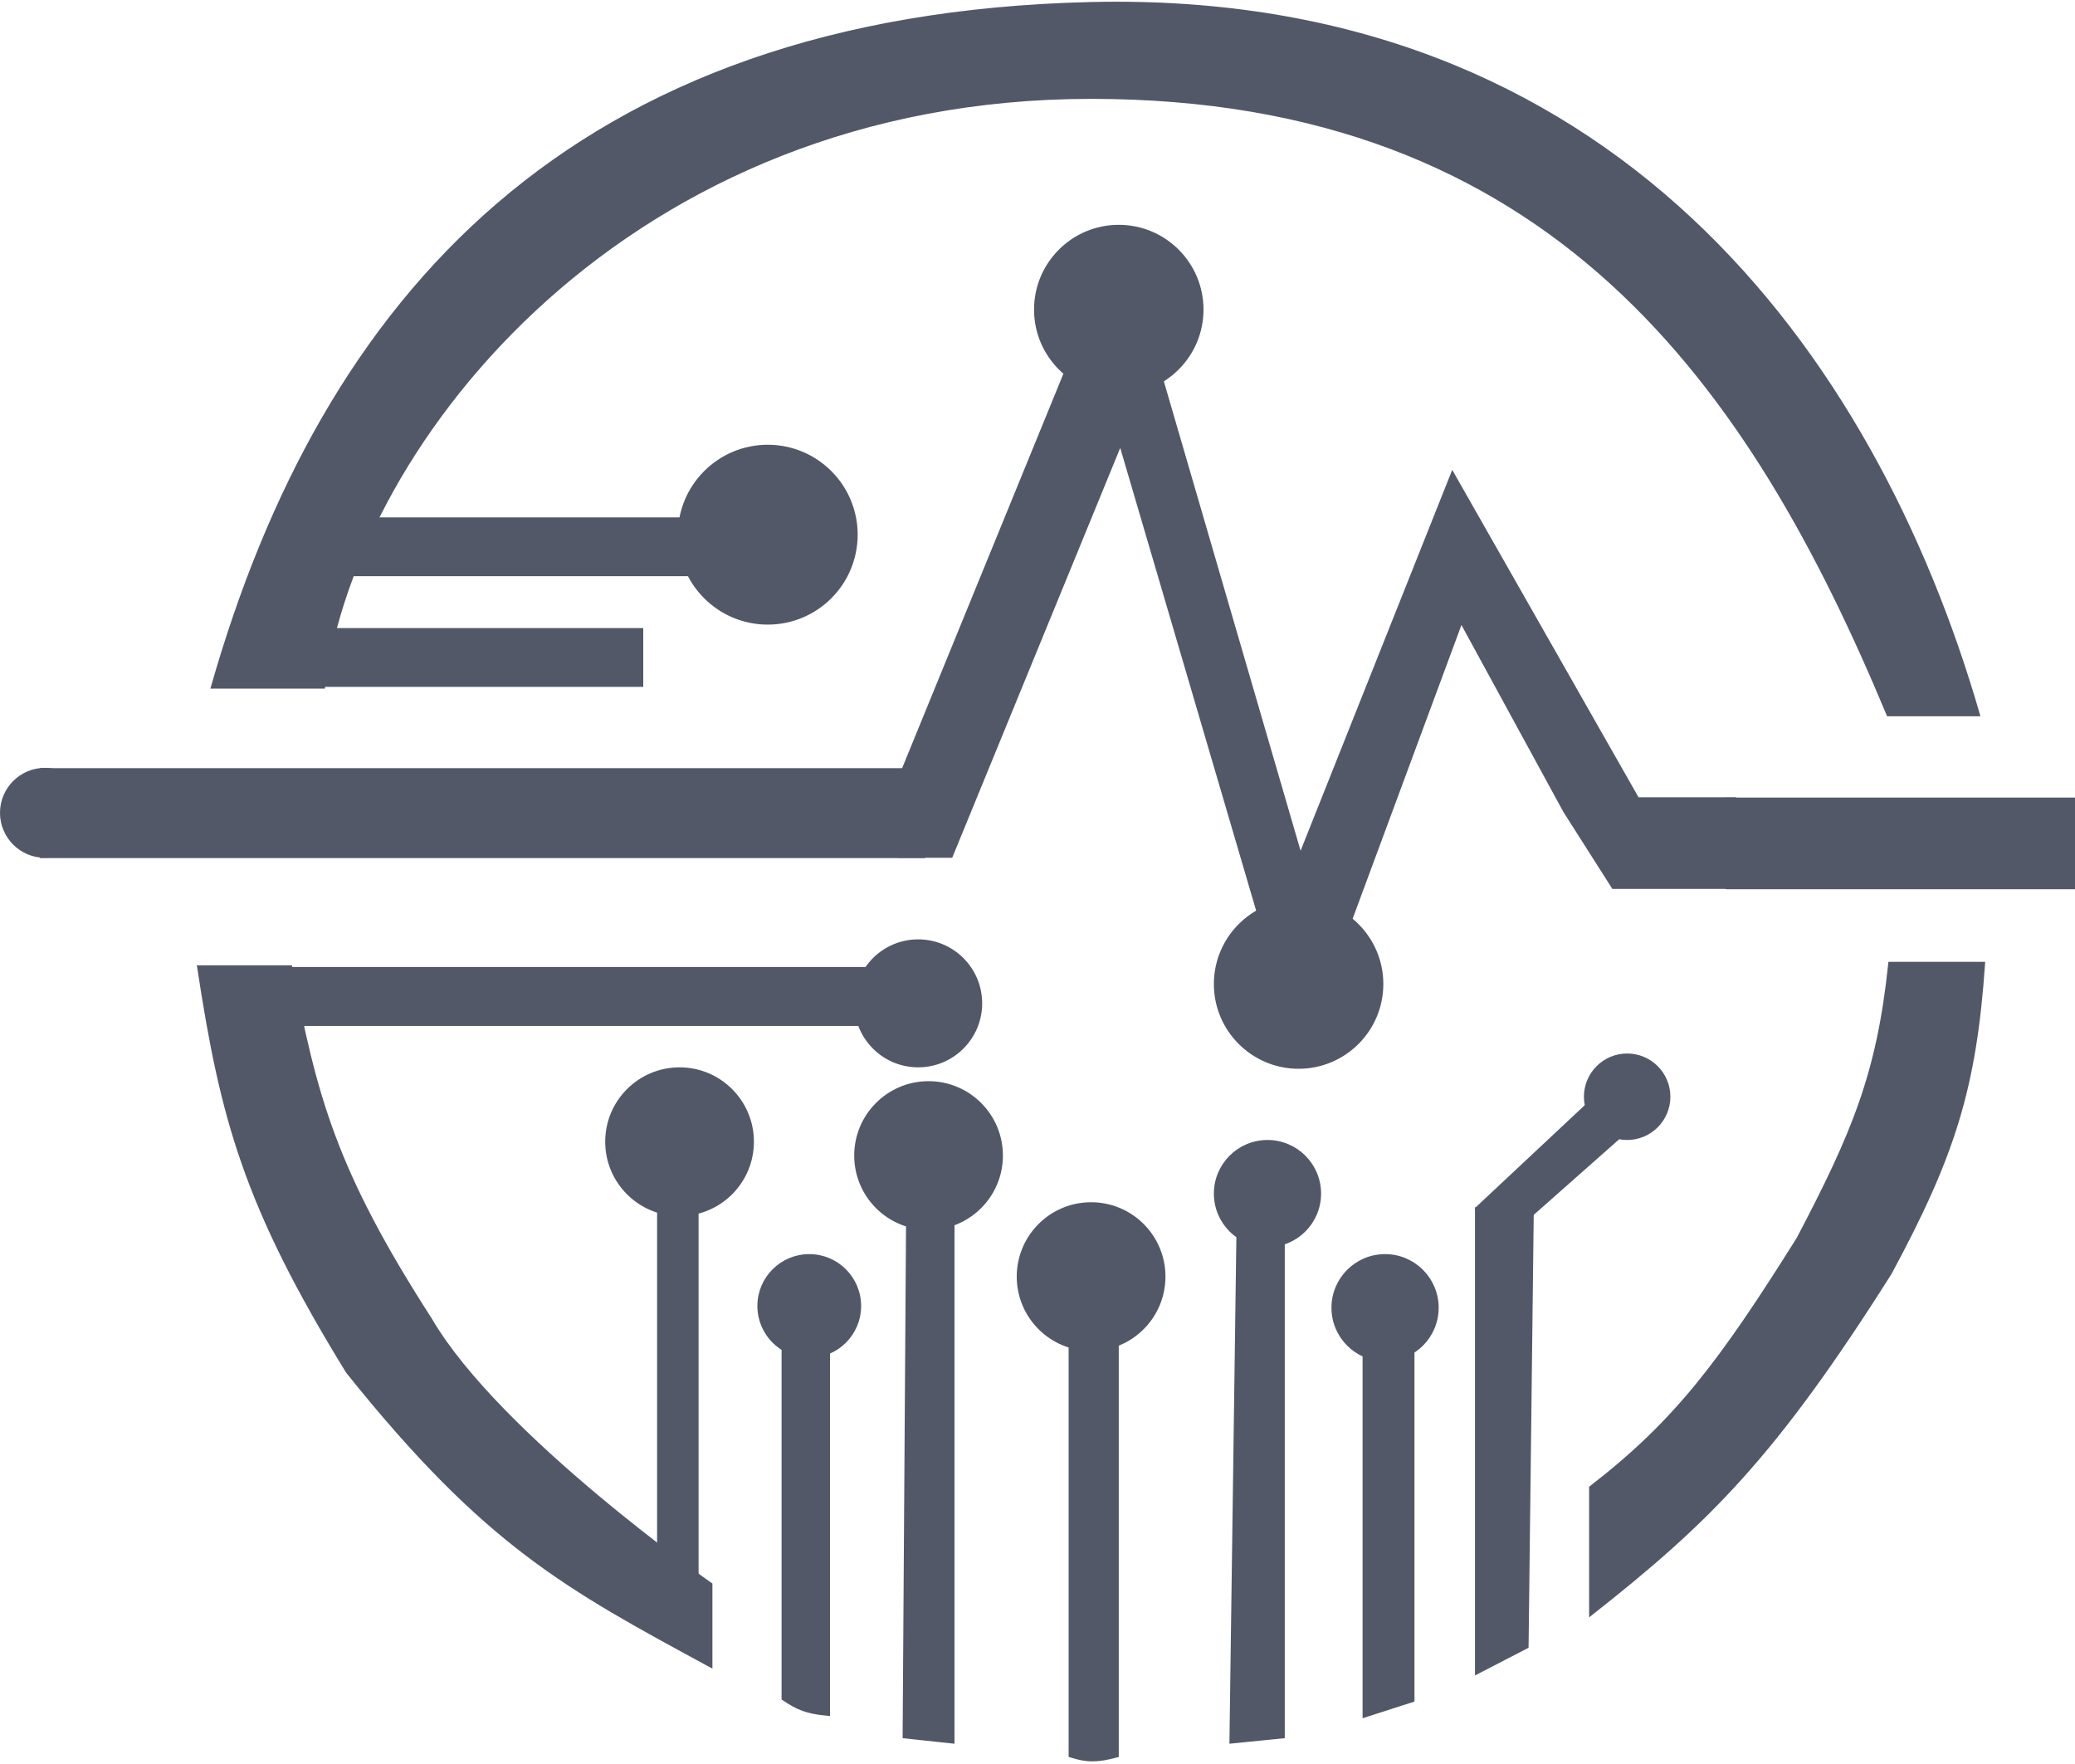
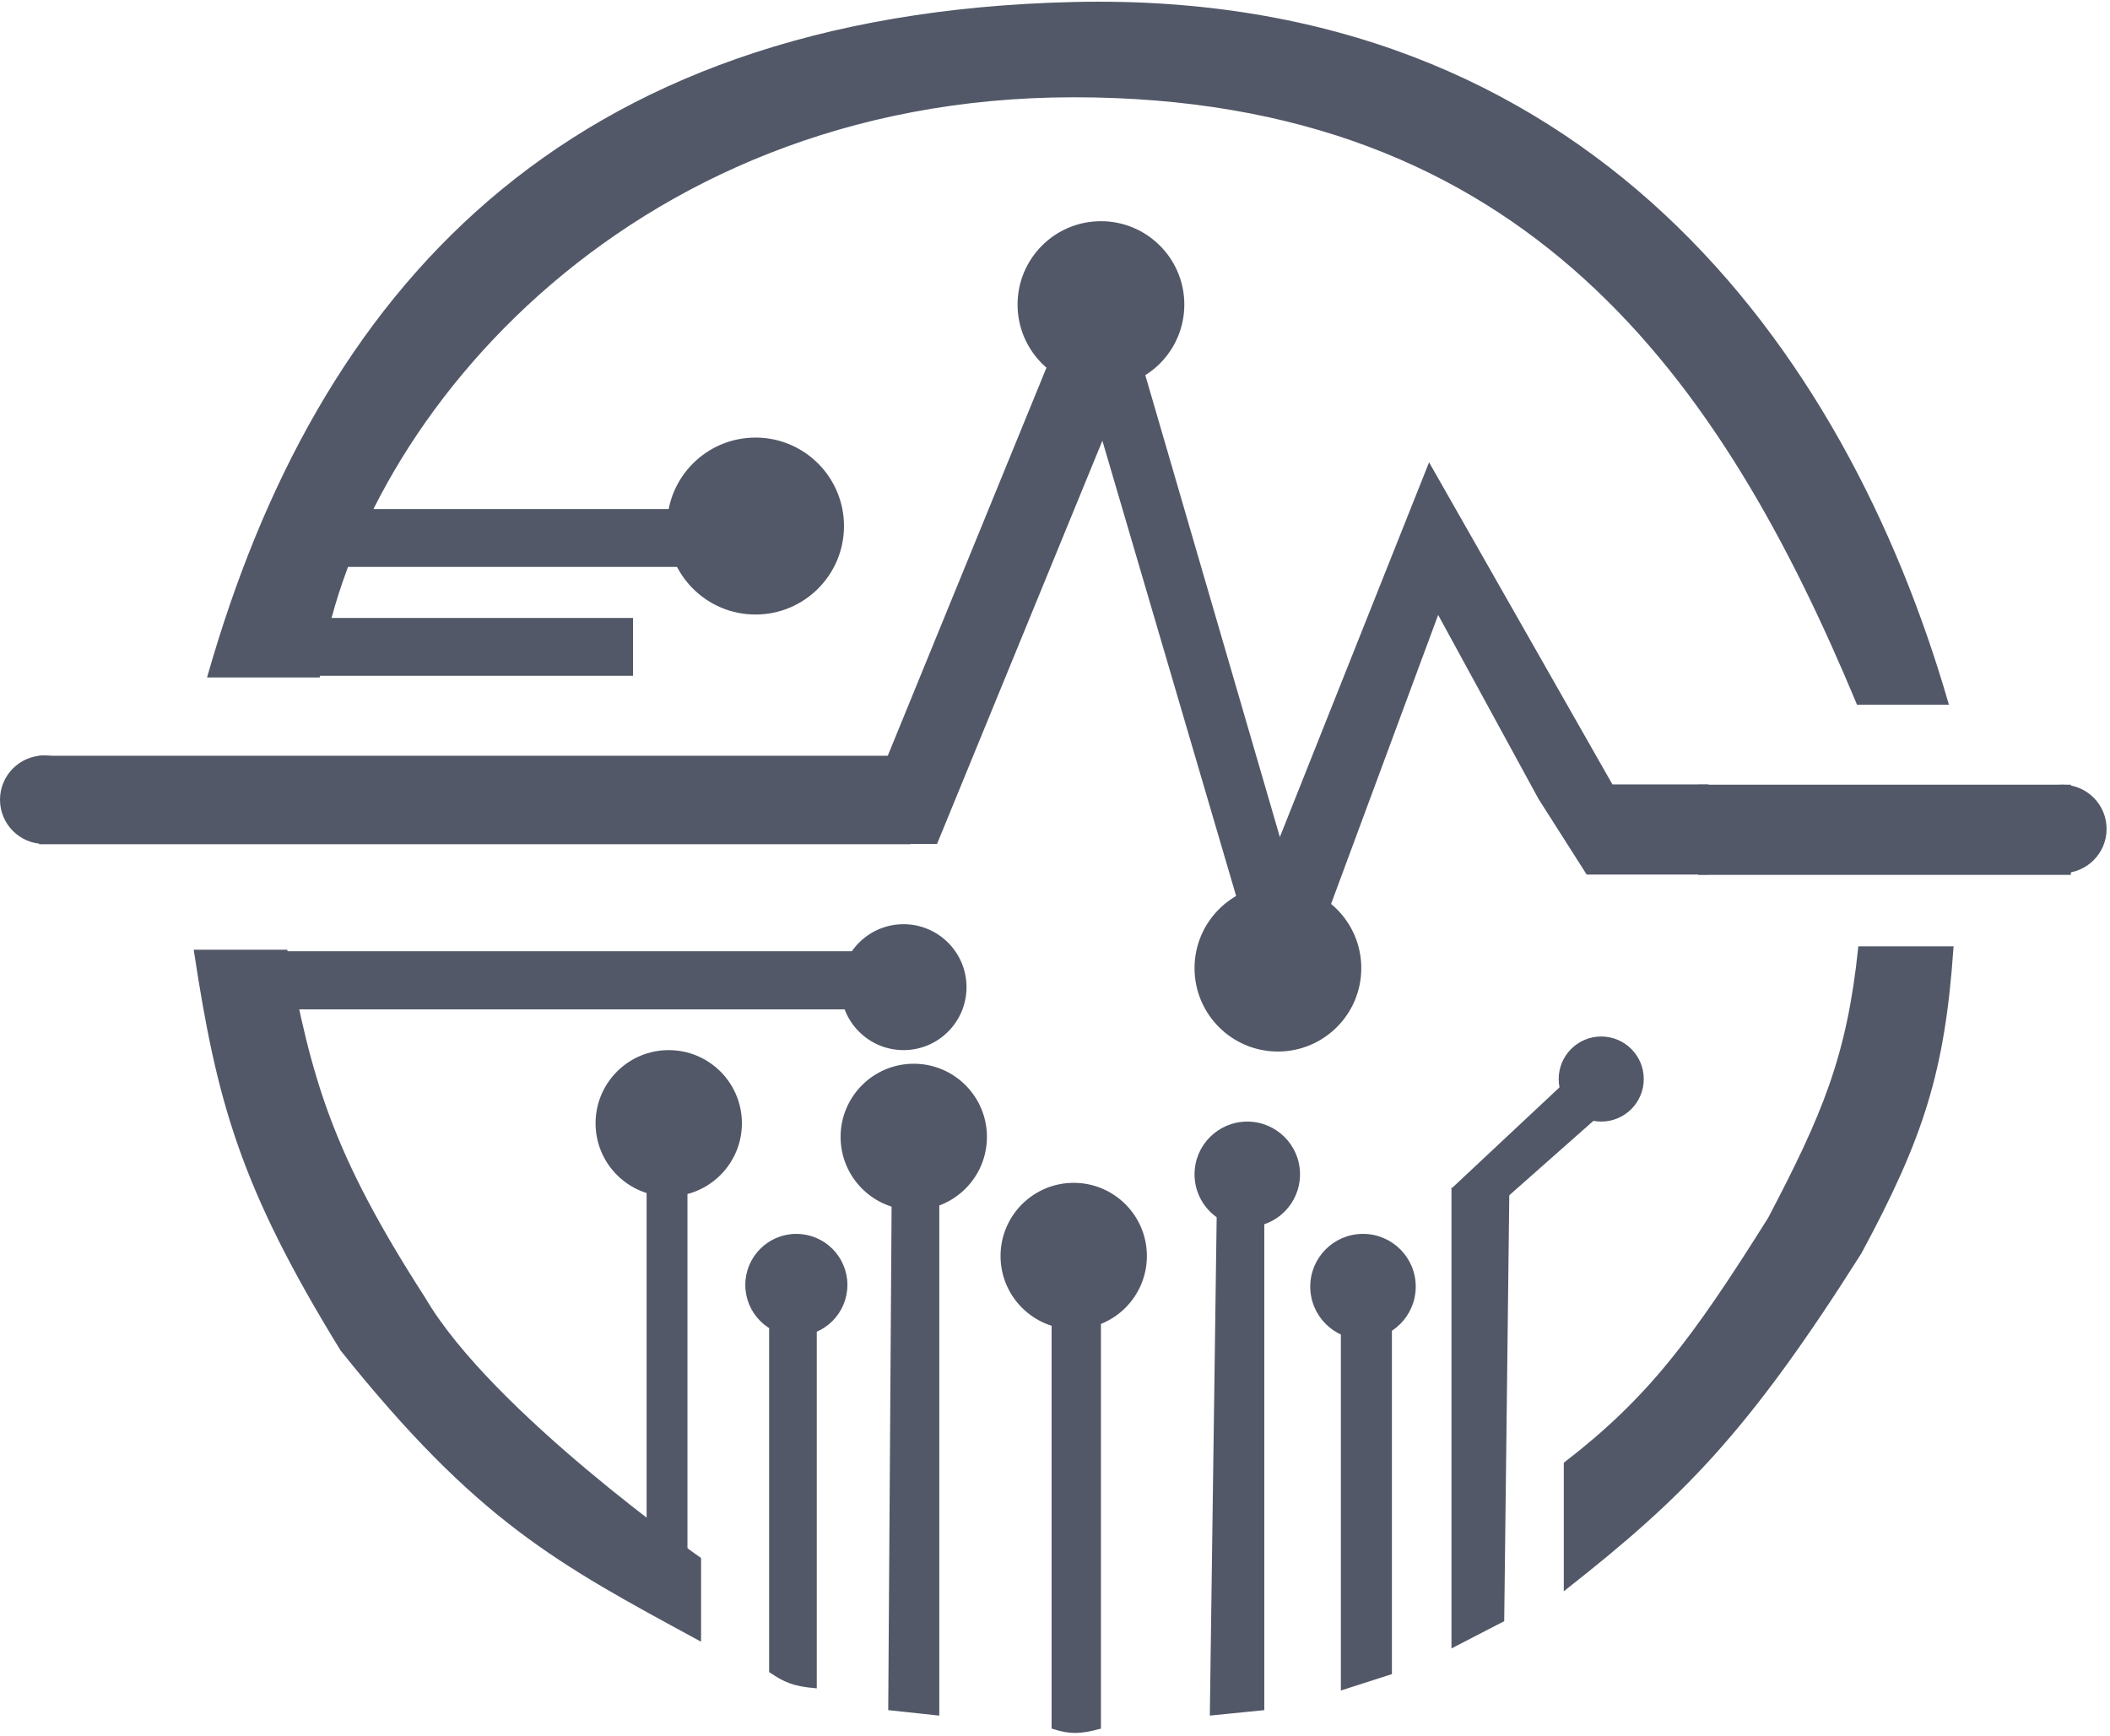
- <svg xmlns="http://www.w3.org/2000/svg" width="600" height="510" fill="none">
+ <svg xmlns="http://www.w3.org/2000/svg" width="620" height="510" fill="none">
  <path d="M315.5 1.085c-150.5 3.5-222 85.5-254 197.5h32c9.5-72 88.5-170.5 222-170.5s190.903 83.483 230.5 178.5h26c-30.202-104.237-106-209-256.5-205.5z" fill="#525868" stroke="#525868" />
  <path fill="#525868" stroke="#525868" d="M102.5 150.085h99v16h-99zM73.5 280.085h181v16h-181z" />
  <path fill="#525868" stroke="#525868" d="M73.5 280.085h181v16h-181zM190.5 348.085h11v108h-11zM86.5 182.085h99v16h-99z" />
  <circle cx="196.5" cy="330.085" r="21" fill="#525868" stroke="#525868" />
  <circle cx="366.5" cy="345.085" r="15" fill="#525868" stroke="#525868" />
  <path d="M608 231.085H499.5v25.5H608v-25.5zM267 222.585H12v25h255v-25z" fill="#525868" stroke="#525868" />
  <circle cx="606" cy="243.585" r="12.5" fill="#525868" stroke="#525868" />
  <circle cx="222" cy="154.585" r="25.5" fill="#525868" stroke="#525868" />
  <circle cx="265.5" cy="290.085" r="18" fill="#525868" stroke="#525868" />
  <circle cx="470.5" cy="317.085" r="12" fill="#525868" stroke="#525868" />
  <circle cx="400.5" cy="378.085" r="15" fill="#525868" stroke="#525868" />
  <circle cx="315.5" cy="369.085" r="21" fill="#525868" stroke="#525868" />
  <circle cx="268.5" cy="334.085" r="21" fill="#525868" stroke="#525868" />
  <circle cx="234" cy="377.585" r="14.5" fill="#525868" stroke="#525868" />
  <path d="M100.5 396.585c-29.593-48.102-36.325-73.214-43-117H84c7.086 37.515 12.771 59.002 40.5 102 19.691 33.699 81 76.5 81 76.5v23.5c-41.552-22.536-64.865-34.853-105-85z" fill="#525868" stroke="#525868" />
  <path d="M239.5 389.585h-13v101.5c4.095 2.771 6.751 3.951 13 4.5v-106zM275.5 352.085h-13l-1 150 14 1.5v-151.5zM323 387.585h-13.5v120c4.855 1.556 7.82 1.524 13.5 0v-120zM371 358.085h-13l-2 145.5 15-1.5v-144zM408.5 391.085h-14v105l14-4.5v-100.5zM427 483.585v-134l16 .5-1.5 126-14.5 7.5zM520 358.085c15.92-30.343 23.179-47.565 26.5-79.5h27c-2.489 35.923-8.637 55.491-27 89.5-33.596 53.133-52.572 71.759-86.5 98.5v-36.5c24.485-18.886 37.463-36.044 60-72z" fill="#525868" />
  <path d="M239.5 389.585h-13v101.5c4.095 2.771 6.751 3.951 13 4.5v-106zM275.5 352.085h-13l-1 150 14 1.5v-151.5zM323 387.585h-13.5v120c4.855 1.556 7.82 1.524 13.5 0v-120zM371 358.085h-13l-2 145.5 15-1.5v-144zM408.5 391.085h-14v105l14-4.5v-100.5zM427 483.585v-134l16 .5-1.5 126-14.5 7.5zM520 358.085c15.92-30.343 23.179-47.565 26.5-79.5h27c-2.489 35.923-8.637 55.491-27 89.5-33.596 53.133-52.572 71.759-86.5 98.5v-36.5c24.485-18.886 37.463-36.044 60-72z" stroke="#525868" />
  <circle cx="13" cy="235" r="12.5" fill="#525868" stroke="#525868" />
  <path d="M459 319.5L427.5 349l15.5 2 26-23-10-8.5zM324 69l-64 156.5v22h15L324 128l52 177 46.5-125.5 30 55 14 22h35V231h-28L420 137l-44 110.5L324 69z" fill="#525868" stroke="#525868" />
  <circle cx="323.5" cy="89.5" r="24" fill="#525868" stroke="#525868" />
  <circle cx="375.5" cy="284.5" r="24" fill="#525868" stroke="#525868" />
</svg>
